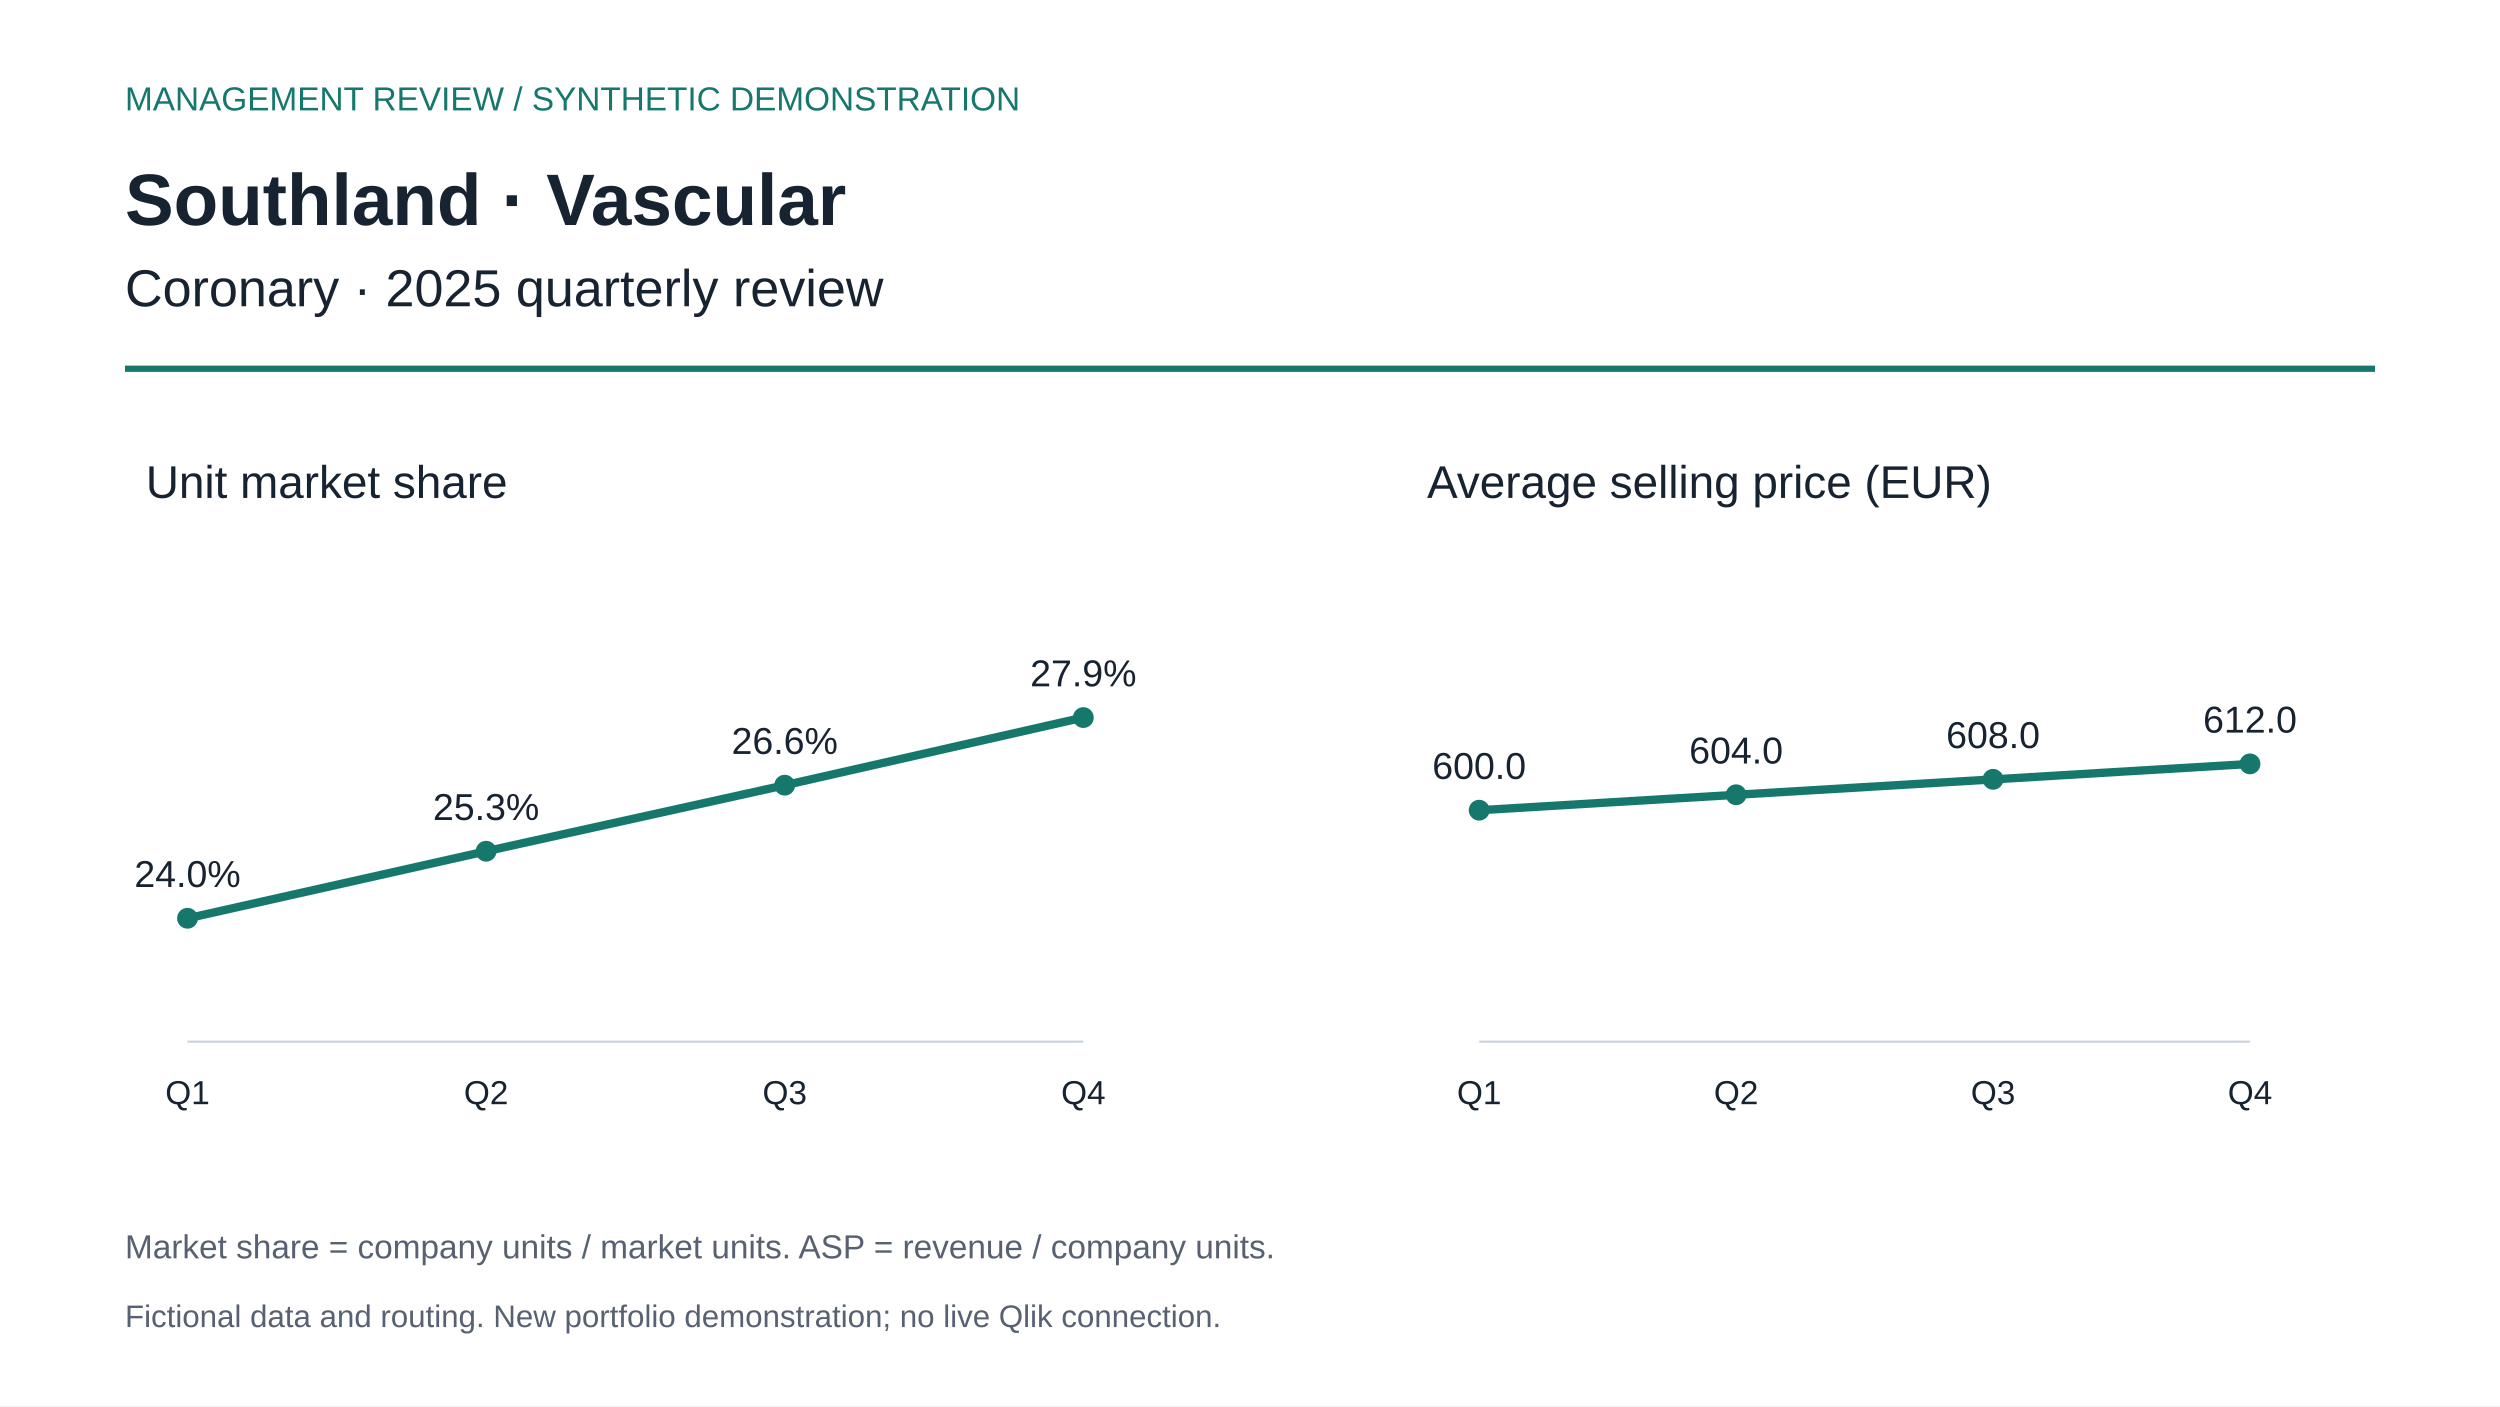
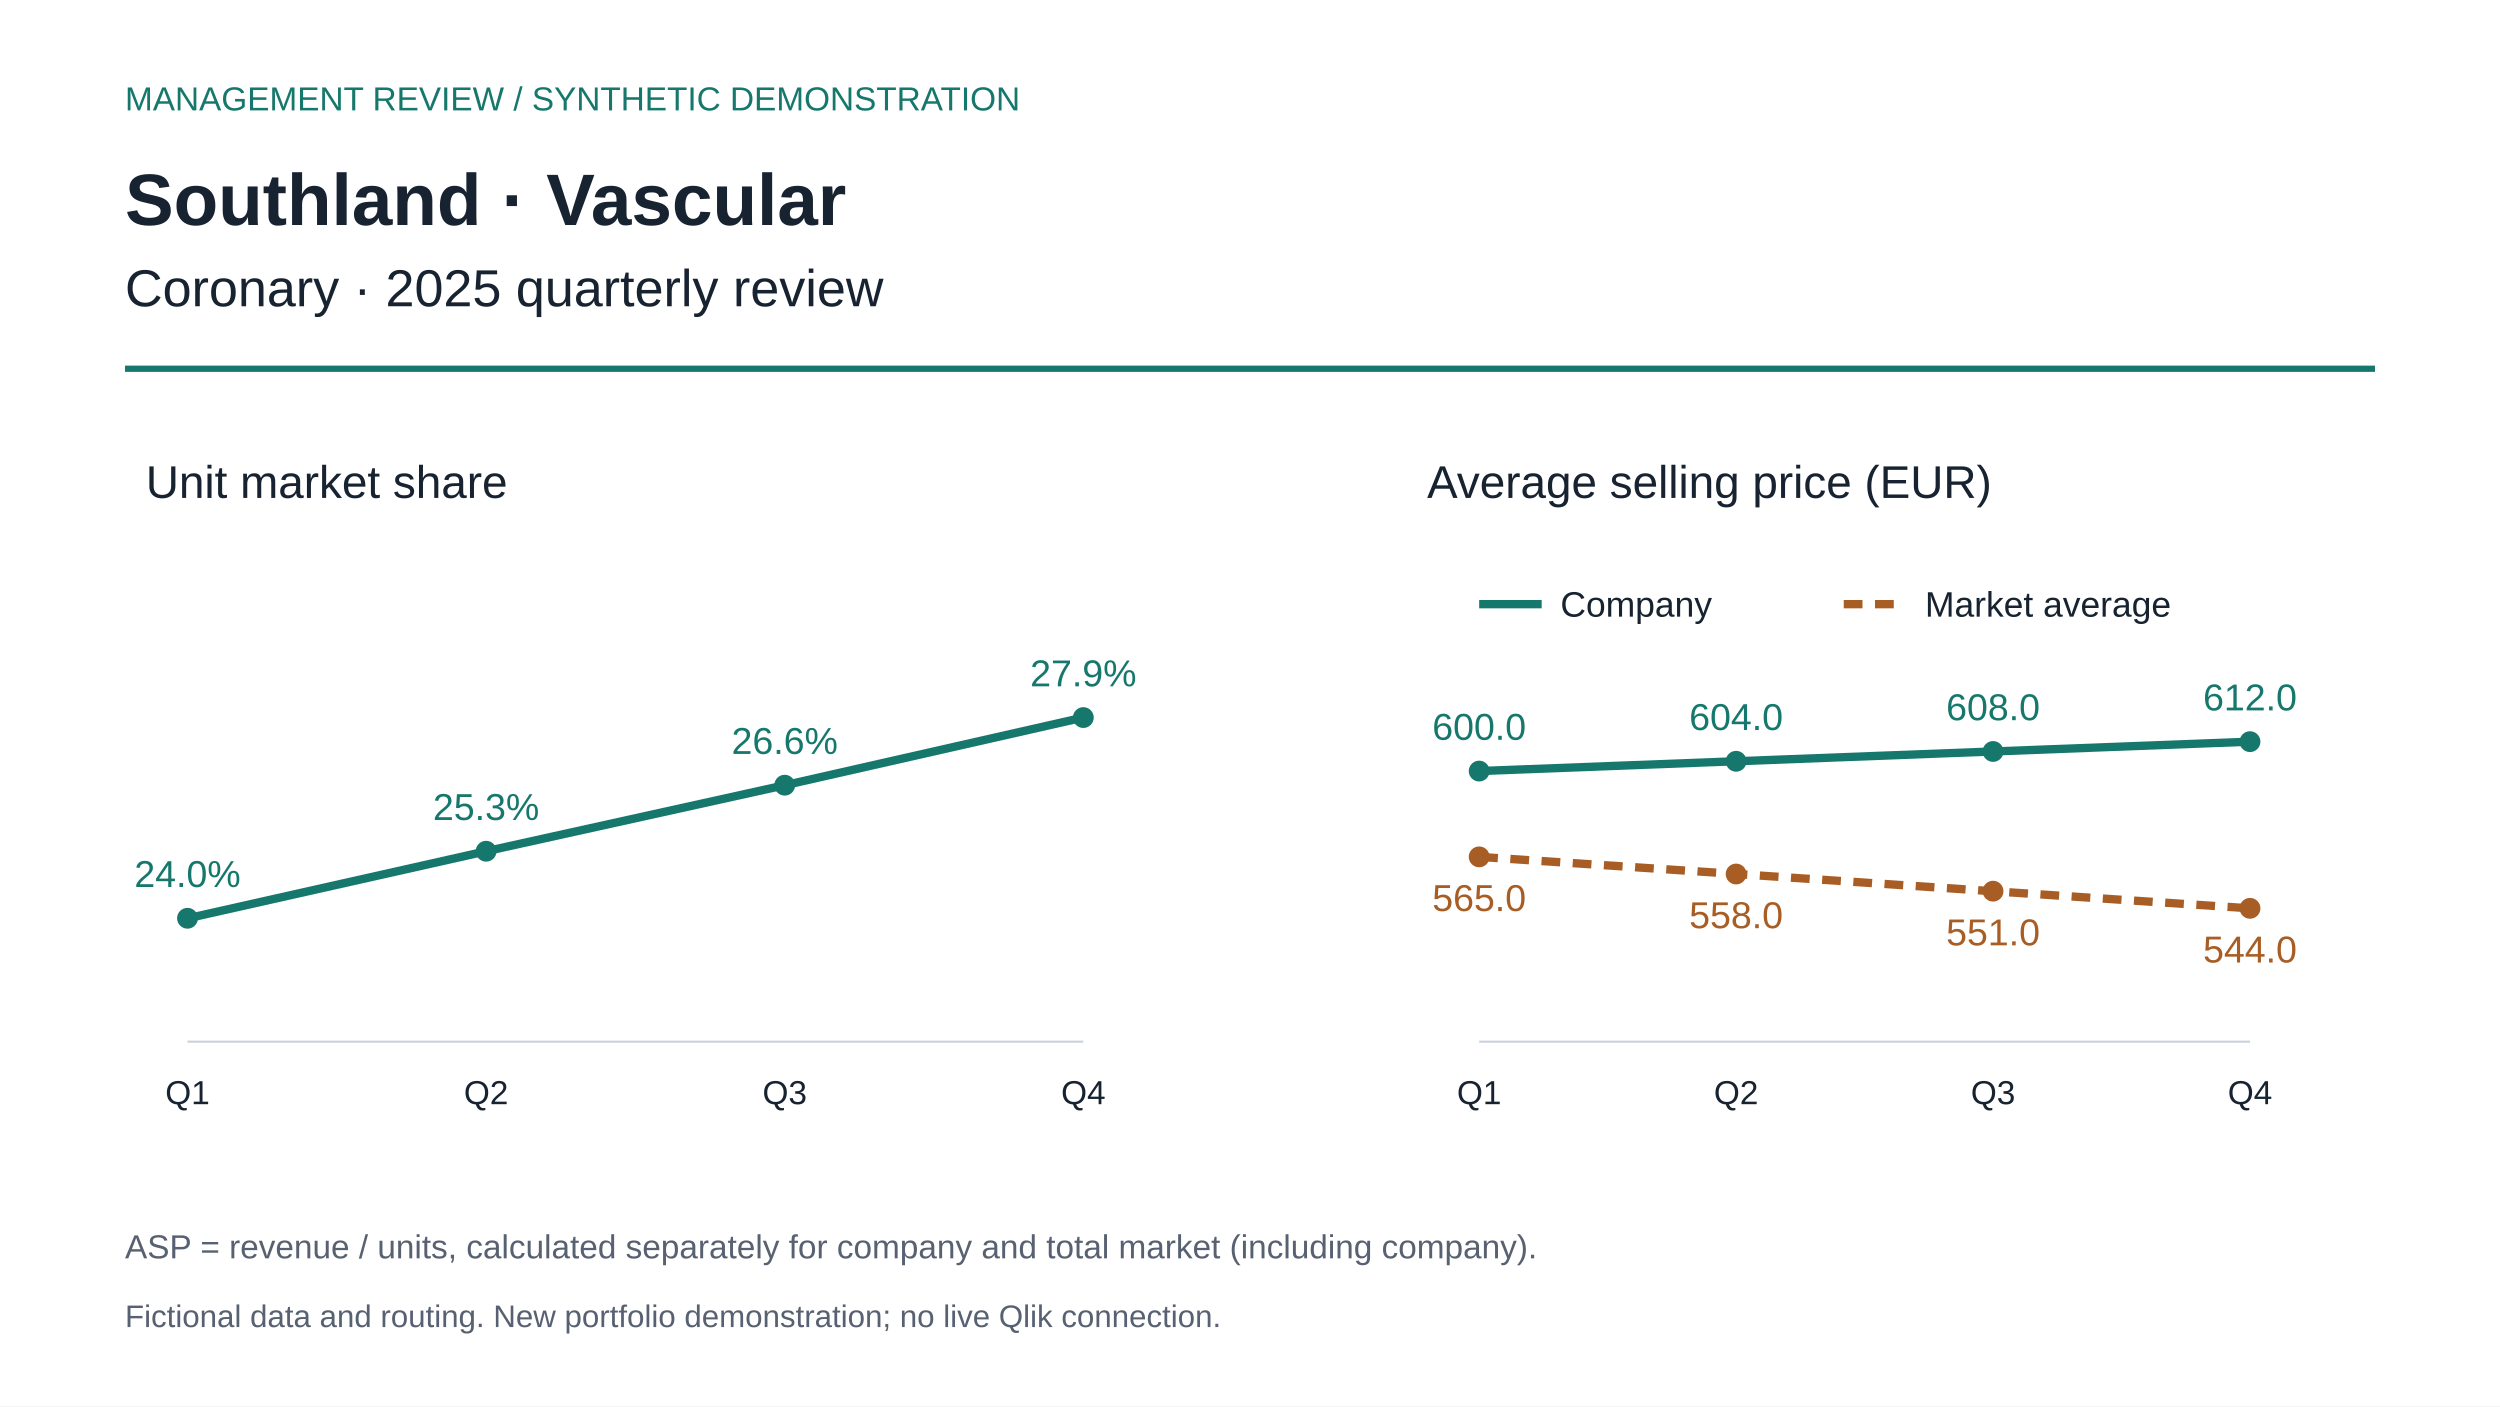
<svg xmlns="http://www.w3.org/2000/svg" width="1200" height="675" viewBox="0 0 1200 675">
  <rect width="1200" height="675" fill="#fff" />
  <g font-family="Arial,sans-serif" fill="#182331">
    <text x="60" y="53" font-size="16" fill="#16786c">MANAGEMENT REVIEW / SYNTHETIC DEMONSTRATION</text>
    <text x="60" y="108" font-size="35" font-weight="700">Southland · Vascular</text>
    <text x="60" y="147" font-size="25">Coronary · 2025 quarterly review</text>
    <line x1="60" y1="177" x2="1140" y2="177" stroke="#16786c" stroke-width="3" />
    <text x="70" y="239" font-size="22">Unit market share</text>
    <text x="685" y="239" font-size="22">Average selling price (EUR)</text>
    <line x1="90" y1="500" x2="520" y2="500" stroke="#cad1dc" />
    <polyline points="90.0,440.8 233.3,408.6 376.7,376.9 520.0,344.4" fill="none" stroke="#16786c" stroke-width="4" />
    <circle cx="90.0" cy="440.769" r="5" fill="#16786c" />
-     <text x="90.0" y="425.769" text-anchor="middle" font-size="18">24.0%</text>
+     <text x="90.0" y="425.769" text-anchor="middle" font-size="18" fill="#16786c">24.0%</text>
+     <circle cx="233.333" cy="408.59" r="5" fill="#16786c" />
+     <text x="233.333" y="393.59" text-anchor="middle" font-size="18" fill="#16786c">25.3%</text>
+     <circle cx="376.667" cy="376.887" r="5" fill="#16786c" />
+     <text x="376.667" y="361.887" text-anchor="middle" font-size="18" fill="#16786c">26.6%</text>
+     <circle cx="520.0" cy="344.432" r="5" fill="#16786c" />
+     <text x="520.0" y="329.432" text-anchor="middle" font-size="18" fill="#16786c">27.9%</text>
    <text x="90.0" y="530" text-anchor="middle" font-size="16">Q1</text>
-     <circle cx="233.333" cy="408.59" r="5" fill="#16786c" />
-     <text x="233.333" y="393.59" text-anchor="middle" font-size="18">25.3%</text>
    <text x="233.333" y="530" text-anchor="middle" font-size="16">Q2</text>
-     <circle cx="376.667" cy="376.887" r="5" fill="#16786c" />
-     <text x="376.667" y="361.887" text-anchor="middle" font-size="18">26.6%</text>
    <text x="376.667" y="530" text-anchor="middle" font-size="16">Q3</text>
-     <circle cx="520.0" cy="344.432" r="5" fill="#16786c" />
-     <text x="520.0" y="329.432" text-anchor="middle" font-size="18">27.9%</text>
    <text x="520.0" y="530" text-anchor="middle" font-size="16">Q4</text>
    <line x1="710" y1="500" x2="1080" y2="500" stroke="#cad1dc" />
-     <polyline points="710.0,388.9 833.3,381.5 956.7,374.1 1080.0,366.7" fill="none" stroke="#16786c" stroke-width="4" />
-     <circle cx="710.0" cy="388.889" r="5" fill="#16786c" />
-     <text x="710.0" y="373.889" text-anchor="middle" font-size="18">600.0</text>
+     <polyline points="710.0,370.1 833.3,365.4 956.7,360.7 1080.0,356.0" fill="none" stroke="#16786c" stroke-width="4" />
+     <circle cx="710.0" cy="370.118" r="5" fill="#16786c" />
+     <text x="710.0" y="355.118" text-anchor="middle" font-size="18" fill="#16786c">600.0</text>
+     <circle cx="833.333" cy="365.412" r="5" fill="#16786c" />
+     <text x="833.333" y="350.412" text-anchor="middle" font-size="18" fill="#16786c">604.0</text>
+     <circle cx="956.667" cy="360.706" r="5" fill="#16786c" />
+     <text x="956.667" y="345.706" text-anchor="middle" font-size="18" fill="#16786c">608.0</text>
+     <circle cx="1080.0" cy="356.0" r="5" fill="#16786c" />
+     <text x="1080.0" y="341.0" text-anchor="middle" font-size="18" fill="#16786c">612.0</text>
+     <polyline points="710.0,411.3 833.3,419.5 956.7,427.8 1080.0,436.0" fill="none" stroke="#a85d24" stroke-width="4" stroke-dasharray="9 6" />
+     <circle cx="710.0" cy="411.294" r="5" fill="#a85d24" />
+     <text x="710.0" y="437.294" text-anchor="middle" font-size="18" fill="#a85d24">565.0</text>
+     <circle cx="833.333" cy="419.529" r="5" fill="#a85d24" />
+     <text x="833.333" y="445.529" text-anchor="middle" font-size="18" fill="#a85d24">558.0</text>
+     <circle cx="956.667" cy="427.765" r="5" fill="#a85d24" />
+     <text x="956.667" y="453.765" text-anchor="middle" font-size="18" fill="#a85d24">551.0</text>
+     <circle cx="1080.0" cy="436.0" r="5" fill="#a85d24" />
+     <text x="1080.0" y="462.0" text-anchor="middle" font-size="18" fill="#a85d24">544.0</text>
    <text x="710.0" y="530" text-anchor="middle" font-size="16">Q1</text>
-     <circle cx="833.333" cy="381.481" r="5" fill="#16786c" />
-     <text x="833.333" y="366.481" text-anchor="middle" font-size="18">604.0</text>
    <text x="833.333" y="530" text-anchor="middle" font-size="16">Q2</text>
-     <circle cx="956.667" cy="374.074" r="5" fill="#16786c" />
-     <text x="956.667" y="359.074" text-anchor="middle" font-size="18">608.0</text>
    <text x="956.667" y="530" text-anchor="middle" font-size="16">Q3</text>
-     <circle cx="1080.0" cy="366.667" r="5" fill="#16786c" />
-     <text x="1080.0" y="351.667" text-anchor="middle" font-size="18">612.0</text>
    <text x="1080.0" y="530" text-anchor="middle" font-size="16">Q4</text>
-     <text x="60" y="604" font-size="16" fill="#586171">Market share = company units / market units. ASP = revenue / company units.</text>
+     <line x1="710" y1="290" x2="740" y2="290" stroke="#16786c" stroke-width="4" />
+     <text x="749" y="296" font-size="17">Company</text>
+     <line x1="885" y1="290" x2="915" y2="290" stroke="#a85d24" stroke-width="4" stroke-dasharray="9 6" />
+     <text x="924" y="296" font-size="17">Market average</text>
+     <text x="60" y="604" font-size="16" fill="#586171">ASP = revenue / units, calculated separately for company and total market (including company).</text>
    <text x="60" y="637" font-size="15" fill="#586171">Fictional data and routing. New portfolio demonstration; no live Qlik connection.</text>
  </g>
</svg>
